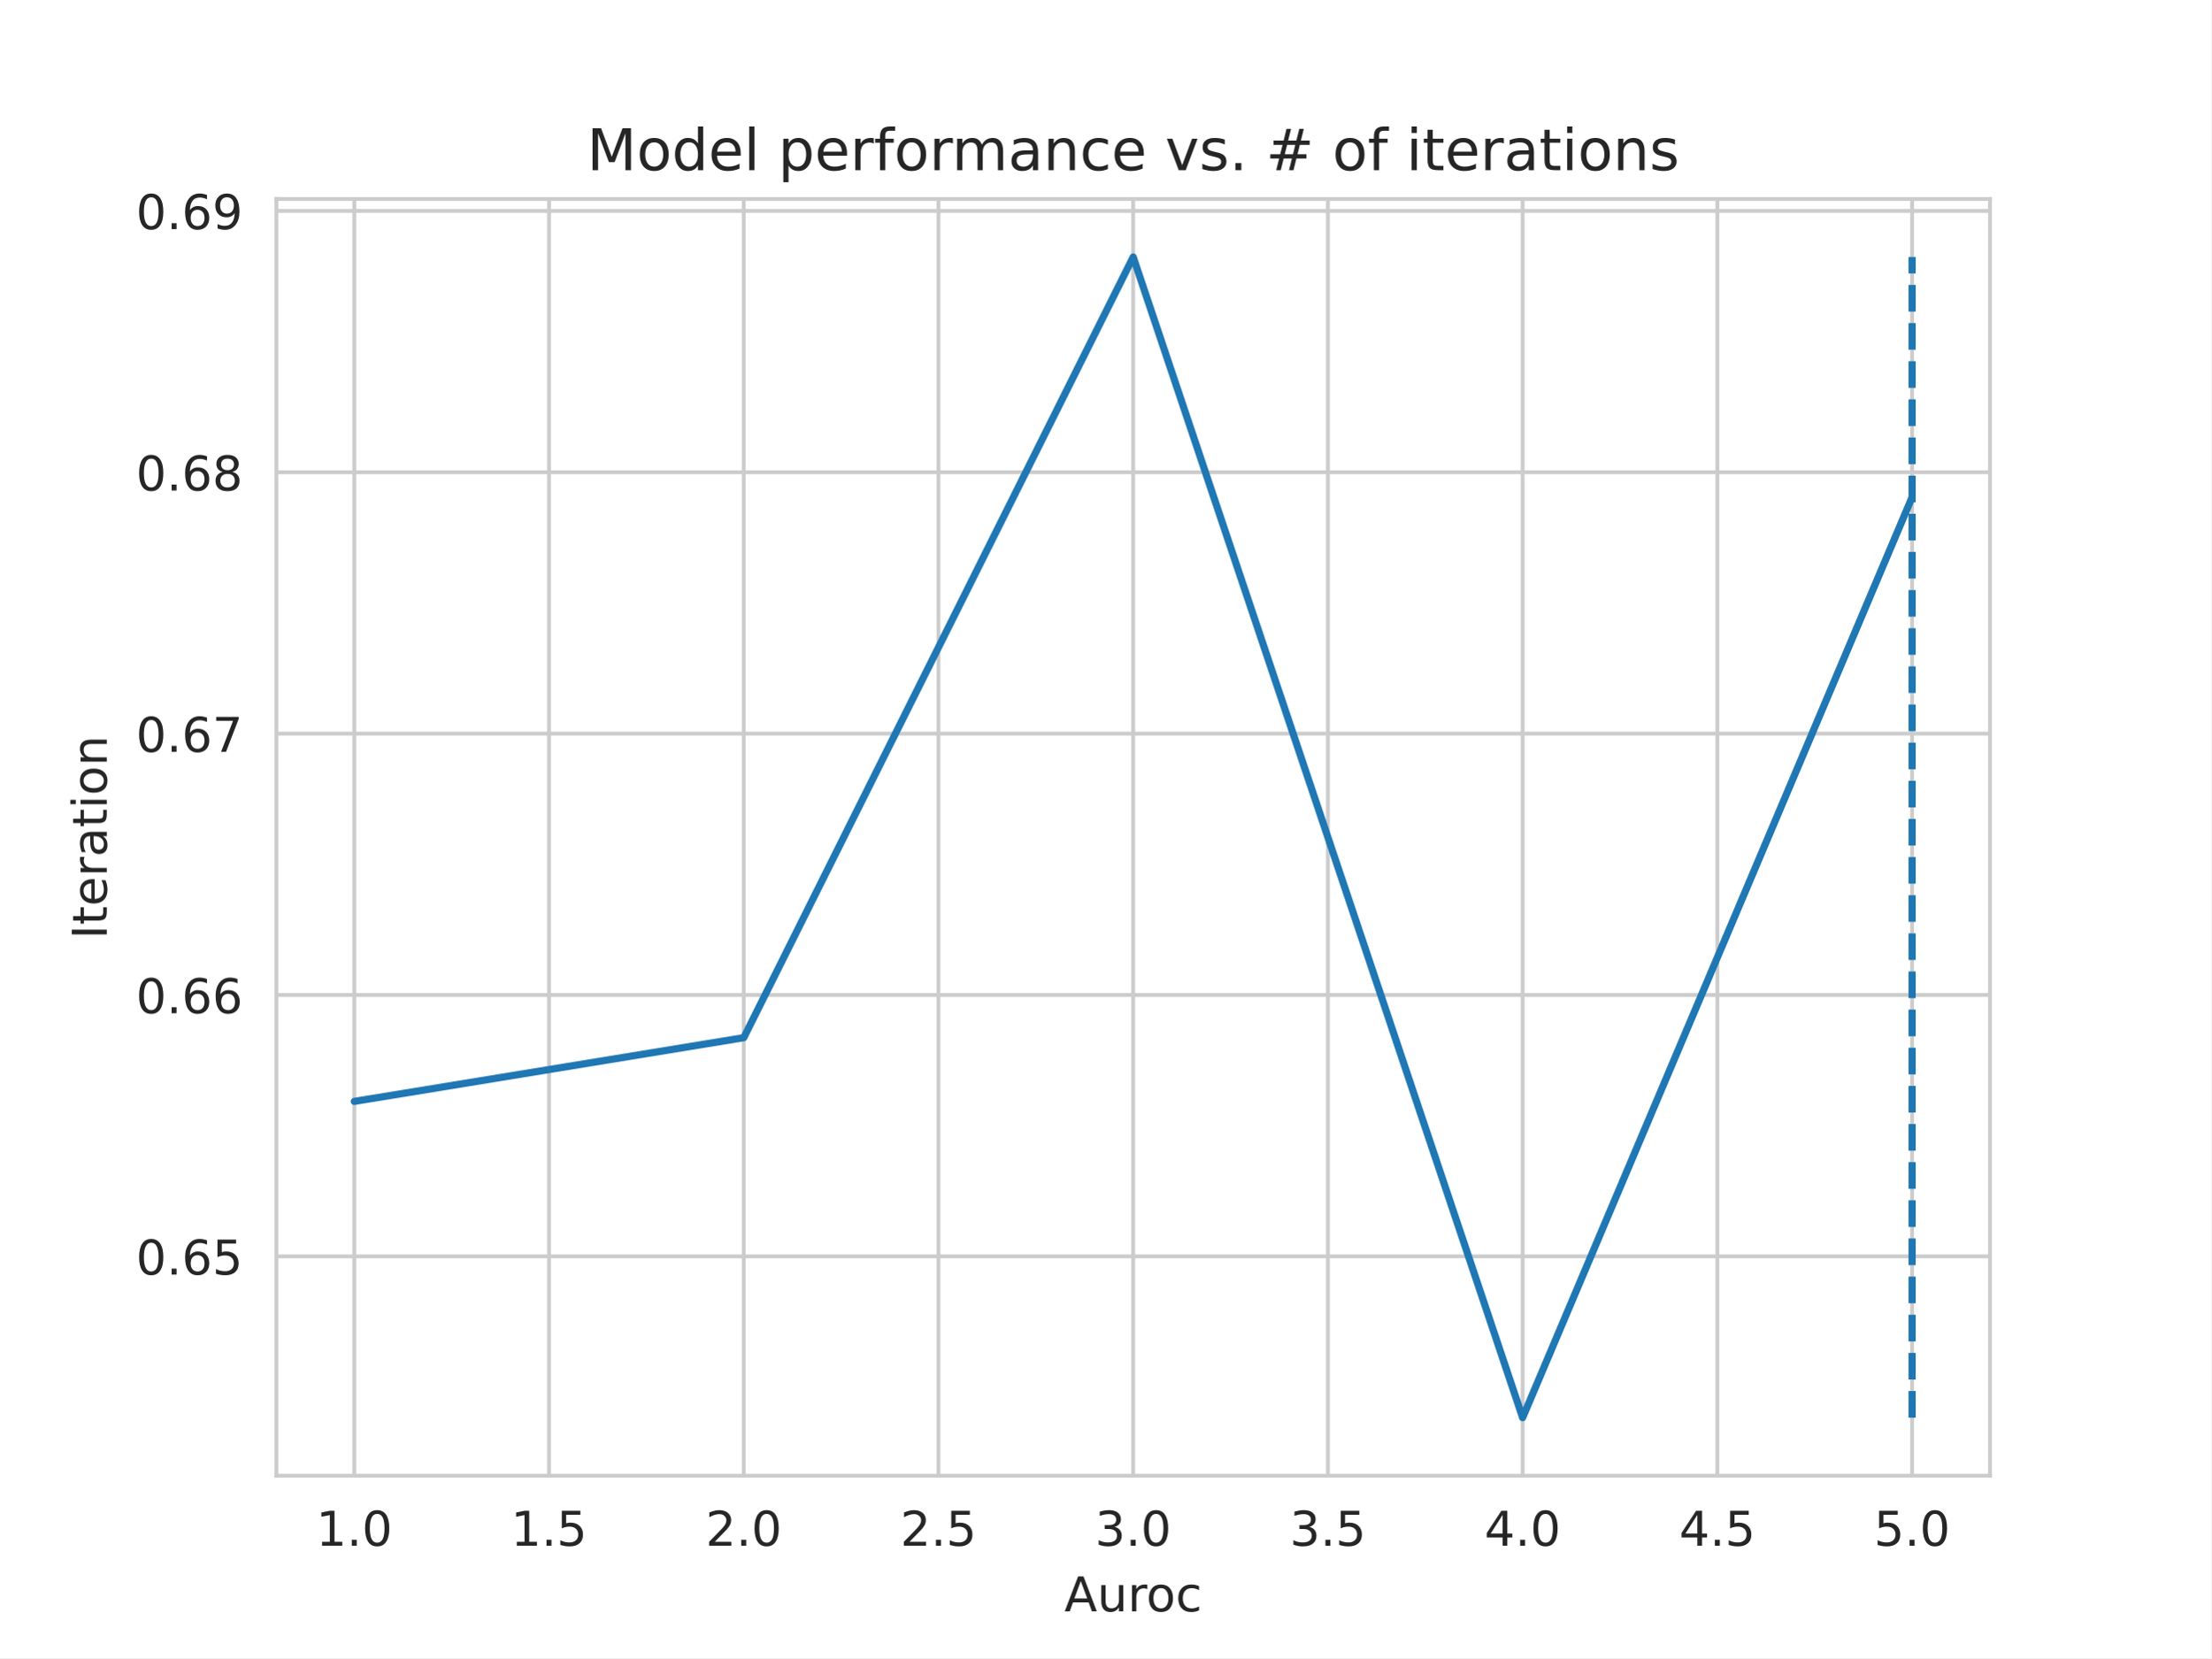
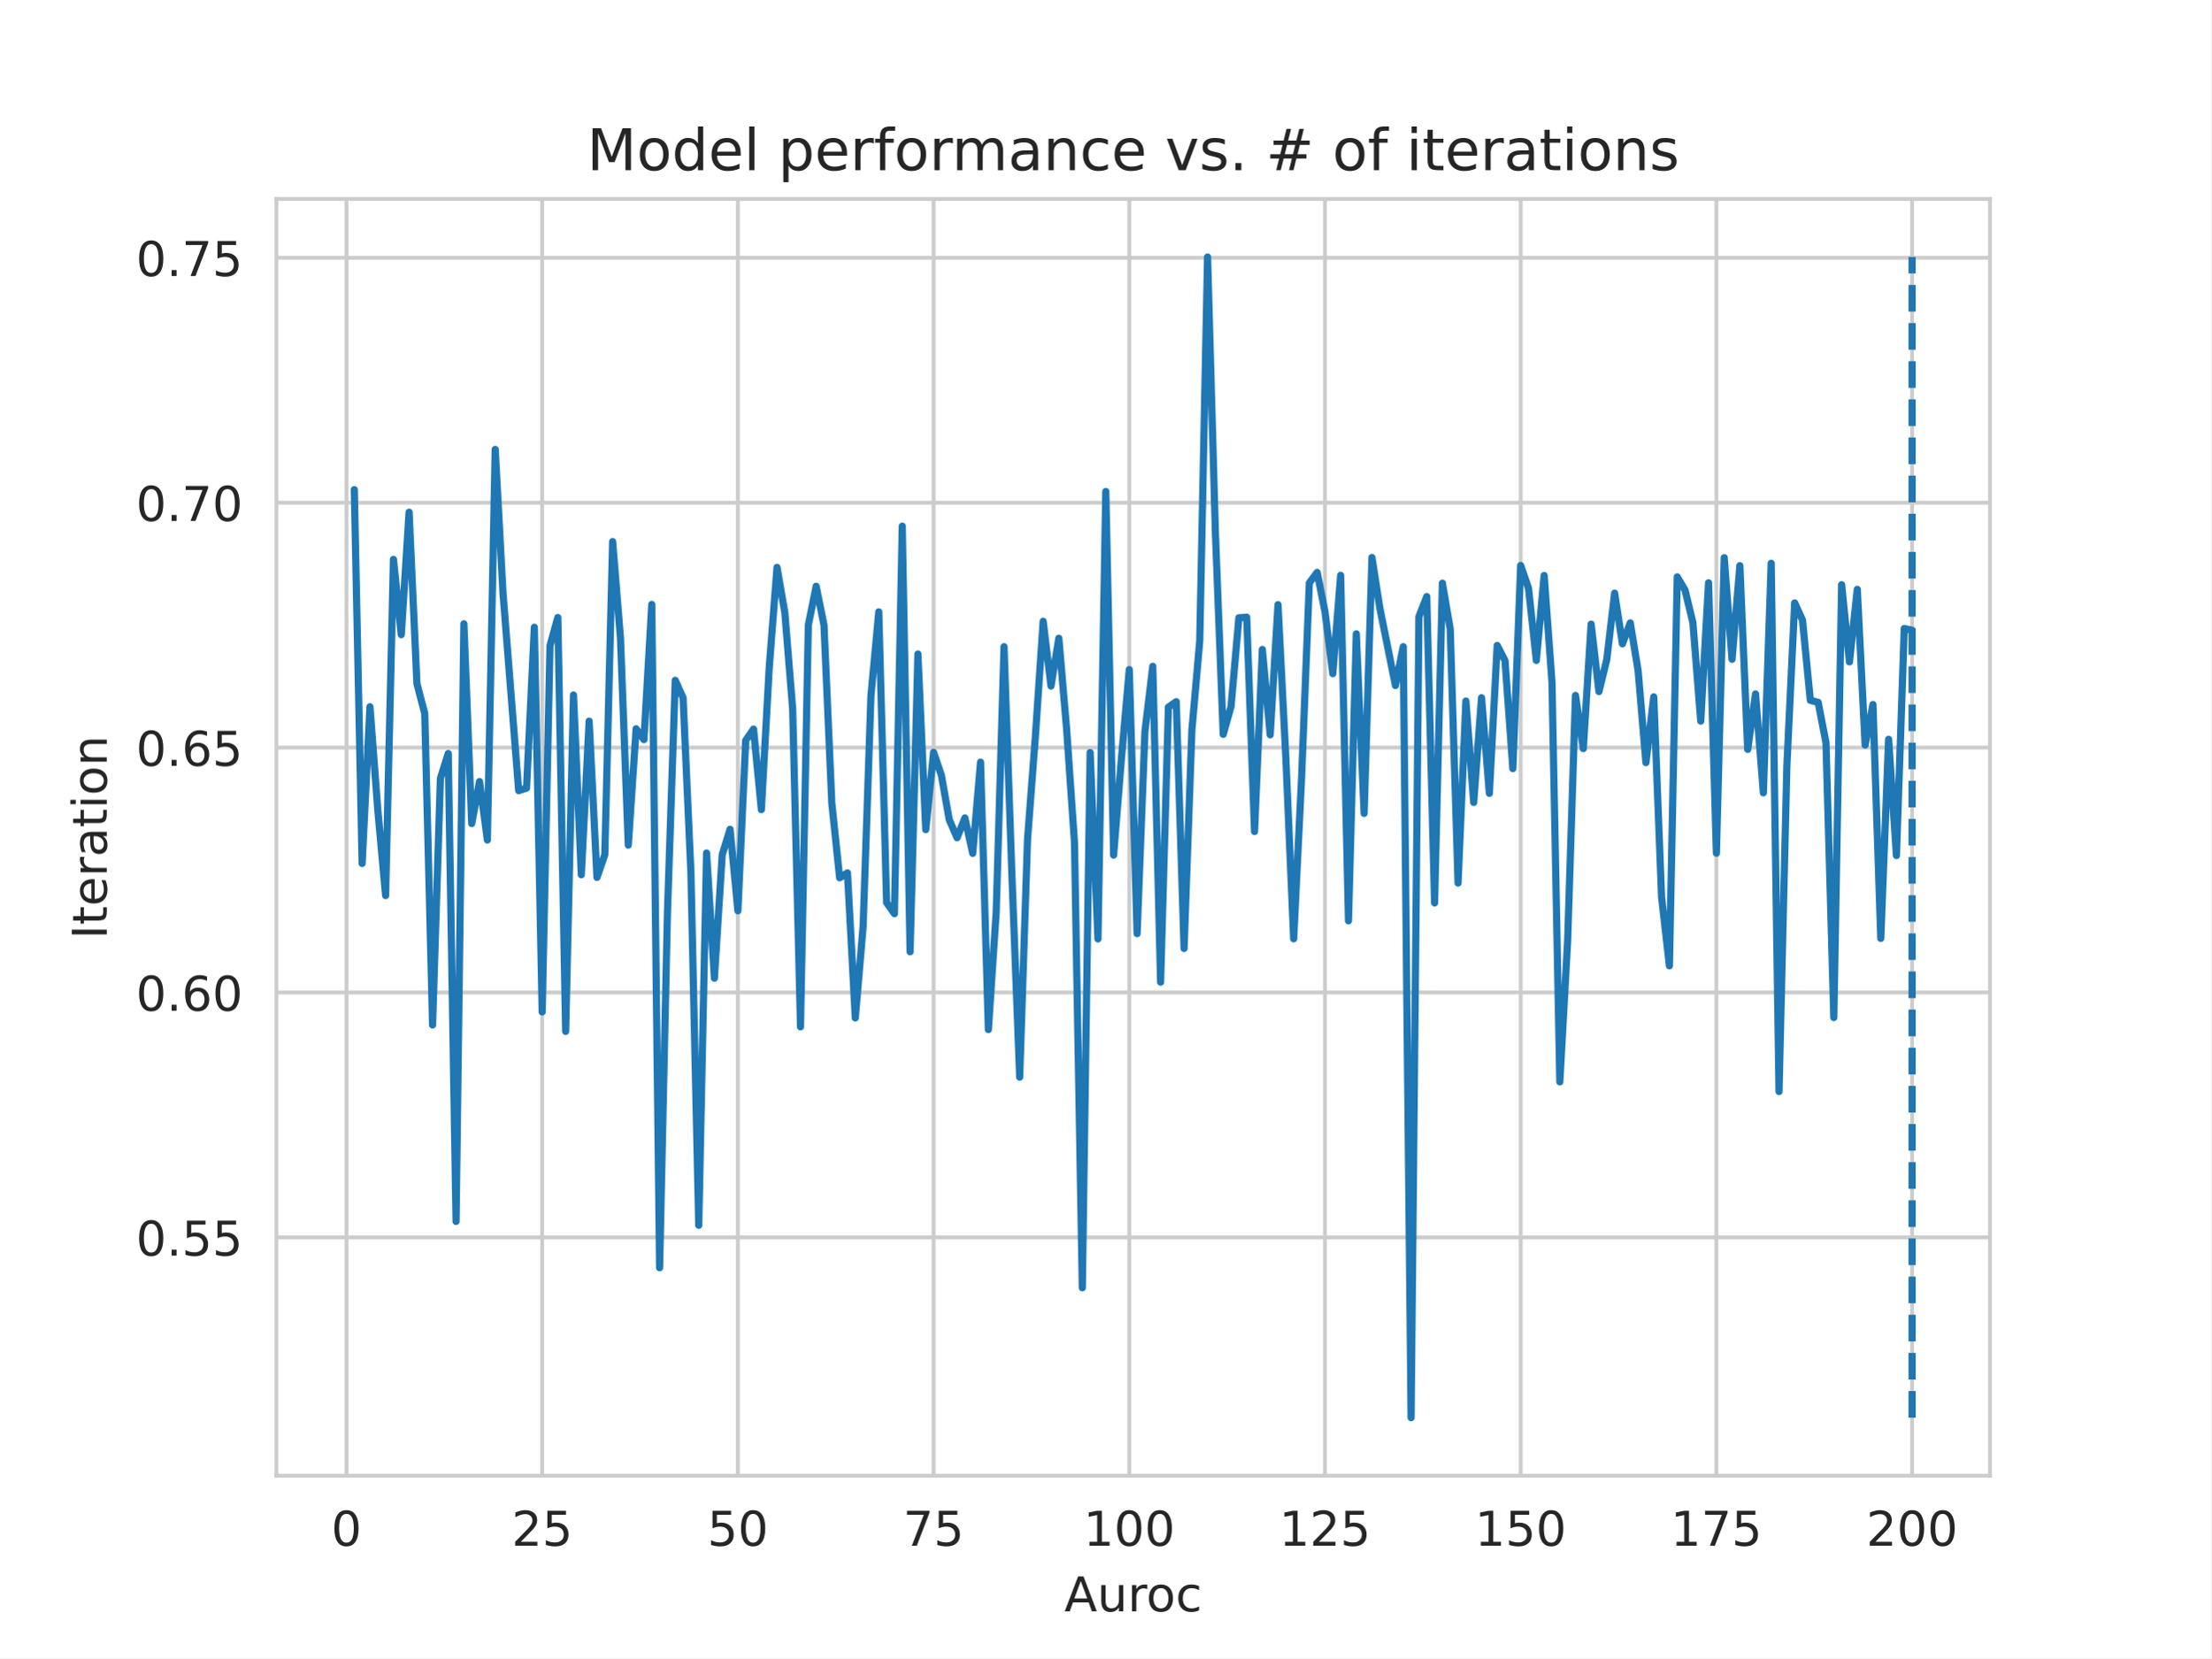
<svg xmlns="http://www.w3.org/2000/svg" xmlns:xlink="http://www.w3.org/1999/xlink" height="345.6pt" version="1.1" viewBox="0 0 460.8 345.6" width="460.8pt">
  <defs>
    <style type="text/css">*{stroke-linecap:butt;stroke-linejoin:round;}</style>
  </defs>
  <g id="figure_1">
    <g id="patch_1">
      <path d="M 0 345.6  L 460.8 345.6  L 460.8 0  L 0 0  z " style="fill:#ffffff;" />
    </g>
    <g id="axes_1">
      <g id="patch_2">
        <path d="M 57.6 307.584  L 414.72 307.584  L 414.72 41.472  L 57.6 41.472  z " style="fill:#ffffff;" />
      </g>
      <g id="matplotlib.axis_1">
        <g id="xtick_1">
          <g id="line2d_1">
-             <path clip-path="url(#pdf45505925)" d="M 73.833 307.584  L 73.833 41.472  " style="fill:none;stroke:#cccccc;stroke-linecap:round;stroke-width:0.8;" />
+             <path clip-path="url(#p22636b962d)" d="M 72.201 307.584  L 72.201 41.472  " style="fill:none;stroke:#cccccc;stroke-linecap:round;stroke-width:0.8;" />
          </g>
          <g id="text_1">
-             <g style="fill:#262626;" transform="translate(65.88116 322.1824)scale(0.1 -0.1)">
-               <defs>
-                 <path d="M 794 531  L 1825 531  L 1825 4091  L 703 3866  L 703 4441  L 1819 4666  L 2450 4666  L 2450 531  L 3481 531  L 3481 0  L 794 0  L 794 531  z " id="DejaVuSans-31" transform="scale(0.015625)" />
-                 <path d="M 684 794  L 1344 794  L 1344 0  L 684 0  L 684 794  z " id="DejaVuSans-2e" transform="scale(0.015625)" />
+             <g style="fill:#262626;" transform="translate(69.02005 322.1824)scale(0.1 -0.1)">
+               <defs>
                <path d="M 2034 4250  Q 1547 4250 1301 3770  Q 1056 3291 1056 2328  Q 1056 1369 1301 889  Q 1547 409 2034 409  Q 2525 409 2770 889  Q 3016 1369 3016 2328  Q 3016 3291 2770 3770  Q 2525 4250 2034 4250  z M 2034 4750  Q 2819 4750 3233 4129  Q 3647 3509 3647 2328  Q 3647 1150 3233 529  Q 2819 -91 2034 -91  Q 1250 -91 836 529  Q 422 1150 422 2328  Q 422 3509 836 4129  Q 1250 4750 2034 4750  z " id="DejaVuSans-30" transform="scale(0.015625)" />
              </defs>
-               <use xlink:href="#DejaVuSans-31" />
-               <use x="63.623" xlink:href="#DejaVuSans-2e" />
-               <use x="95.41" xlink:href="#DejaVuSans-30" />
+               <use xlink:href="#DejaVuSans-30" />
            </g>
          </g>
        </g>
        <g id="xtick_2">
          <g id="line2d_2">
-             <path clip-path="url(#pdf45505925)" d="M 114.415 307.584  L 114.415 41.472  " style="fill:none;stroke:#cccccc;stroke-linecap:round;stroke-width:0.8;" />
+             <path clip-path="url(#p22636b962d)" d="M 112.987 307.584  L 112.987 41.472  " style="fill:none;stroke:#cccccc;stroke-linecap:round;stroke-width:0.8;" />
          </g>
          <g id="text_2">
-             <g style="fill:#262626;" transform="translate(106.463 322.1824)scale(0.1 -0.1)">
-               <defs>
+             <g style="fill:#262626;" transform="translate(106.6245 322.1824)scale(0.1 -0.1)">
+               <defs>
+                 <path d="M 1228 531  L 3431 531  L 3431 0  L 469 0  L 469 531  Q 828 903 1448 1529  Q 2069 2156 2228 2338  Q 2531 2678 2651 2914  Q 2772 3150 2772 3378  Q 2772 3750 2511 3984  Q 2250 4219 1831 4219  Q 1534 4219 1204 4116  Q 875 4013 500 3803  L 500 4441  Q 881 4594 1212 4672  Q 1544 4750 1819 4750  Q 2544 4750 2975 4387  Q 3406 4025 3406 3419  Q 3406 3131 3298 2873  Q 3191 2616 2906 2266  Q 2828 2175 2409 1742  Q 1991 1309 1228 531  z " id="DejaVuSans-32" transform="scale(0.015625)" />
                <path d="M 691 4666  L 3169 4666  L 3169 4134  L 1269 4134  L 1269 2991  Q 1406 3038 1543 3061  Q 1681 3084 1819 3084  Q 2600 3084 3056 2656  Q 3513 2228 3513 1497  Q 3513 744 3044 326  Q 2575 -91 1722 -91  Q 1428 -91 1123 -41  Q 819 9 494 109  L 494 744  Q 775 591 1075 516  Q 1375 441 1709 441  Q 2250 441 2565 725  Q 2881 1009 2881 1497  Q 2881 1984 2565 2268  Q 2250 2553 1709 2553  Q 1456 2553 1204 2497  Q 953 2441 691 2322  L 691 4666  z " id="DejaVuSans-35" transform="scale(0.015625)" />
              </defs>
-               <use xlink:href="#DejaVuSans-31" />
-               <use x="63.623" xlink:href="#DejaVuSans-2e" />
-               <use x="95.41" xlink:href="#DejaVuSans-35" />
+               <use xlink:href="#DejaVuSans-32" />
+               <use x="63.623" xlink:href="#DejaVuSans-35" />
            </g>
          </g>
        </g>
        <g id="xtick_3">
          <g id="line2d_3">
-             <path clip-path="url(#pdf45505925)" d="M 154.996 307.584  L 154.996 41.472  " style="fill:none;stroke:#cccccc;stroke-linecap:round;stroke-width:0.8;" />
+             <path clip-path="url(#p22636b962d)" d="M 153.773 307.584  L 153.773 41.472  " style="fill:none;stroke:#cccccc;stroke-linecap:round;stroke-width:0.8;" />
          </g>
          <g id="text_3">
-             <g style="fill:#262626;" transform="translate(147.0448 322.1824)scale(0.1 -0.1)">
-               <defs>
-                 <path d="M 1228 531  L 3431 531  L 3431 0  L 469 0  L 469 531  Q 828 903 1448 1529  Q 2069 2156 2228 2338  Q 2531 2678 2651 2914  Q 2772 3150 2772 3378  Q 2772 3750 2511 3984  Q 2250 4219 1831 4219  Q 1534 4219 1204 4116  Q 875 4013 500 3803  L 500 4441  Q 881 4594 1212 4672  Q 1544 4750 1819 4750  Q 2544 4750 2975 4387  Q 3406 4025 3406 3419  Q 3406 3131 3298 2873  Q 3191 2616 2906 2266  Q 2828 2175 2409 1742  Q 1991 1309 1228 531  z " id="DejaVuSans-32" transform="scale(0.015625)" />
-               </defs>
-               <use xlink:href="#DejaVuSans-32" />
-               <use x="63.623" xlink:href="#DejaVuSans-2e" />
-               <use x="95.41" xlink:href="#DejaVuSans-30" />
+             <g style="fill:#262626;" transform="translate(147.4103 322.1824)scale(0.1 -0.1)">
+               <use xlink:href="#DejaVuSans-35" />
+               <use x="63.623" xlink:href="#DejaVuSans-30" />
            </g>
          </g>
        </g>
        <g id="xtick_4">
          <g id="line2d_4">
-             <path clip-path="url(#pdf45505925)" d="M 195.578 307.584  L 195.578 41.472  " style="fill:none;stroke:#cccccc;stroke-linecap:round;stroke-width:0.8;" />
+             <path clip-path="url(#p22636b962d)" d="M 194.559 307.584  L 194.559 41.472  " style="fill:none;stroke:#cccccc;stroke-linecap:round;stroke-width:0.8;" />
          </g>
          <g id="text_4">
-             <g style="fill:#262626;" transform="translate(187.6266 322.1824)scale(0.1 -0.1)">
-               <use xlink:href="#DejaVuSans-32" />
-               <use x="63.623" xlink:href="#DejaVuSans-2e" />
-               <use x="95.41" xlink:href="#DejaVuSans-35" />
+             <g style="fill:#262626;" transform="translate(188.196 322.1824)scale(0.1 -0.1)">
+               <defs>
+                 <path d="M 525 4666  L 3525 4666  L 3525 4397  L 1831 0  L 1172 0  L 2766 4134  L 525 4134  L 525 4666  z " id="DejaVuSans-37" transform="scale(0.015625)" />
+               </defs>
+               <use xlink:href="#DejaVuSans-37" />
+               <use x="63.623" xlink:href="#DejaVuSans-35" />
            </g>
          </g>
        </g>
        <g id="xtick_5">
          <g id="line2d_5">
-             <path clip-path="url(#pdf45505925)" d="M 236.16 307.584  L 236.16 41.472  " style="fill:none;stroke:#cccccc;stroke-linecap:round;stroke-width:0.8;" />
+             <path clip-path="url(#p22636b962d)" d="M 235.344 307.584  L 235.344 41.472  " style="fill:none;stroke:#cccccc;stroke-linecap:round;stroke-width:0.8;" />
          </g>
          <g id="text_5">
-             <g style="fill:#262626;" transform="translate(228.2084 322.1824)scale(0.1 -0.1)">
-               <defs>
-                 <path d="M 2597 2516  Q 3050 2419 3304 2112  Q 3559 1806 3559 1356  Q 3559 666 3084 287  Q 2609 -91 1734 -91  Q 1441 -91 1130 -33  Q 819 25 488 141  L 488 750  Q 750 597 1062 519  Q 1375 441 1716 441  Q 2309 441 2620 675  Q 2931 909 2931 1356  Q 2931 1769 2642 2001  Q 2353 2234 1838 2234  L 1294 2234  L 1294 2753  L 1863 2753  Q 2328 2753 2575 2939  Q 2822 3125 2822 3475  Q 2822 3834 2567 4026  Q 2313 4219 1838 4219  Q 1578 4219 1281 4162  Q 984 4106 628 3988  L 628 4550  Q 988 4650 1302 4700  Q 1616 4750 1894 4750  Q 2613 4750 3031 4423  Q 3450 4097 3450 3541  Q 3450 3153 3228 2886  Q 3006 2619 2597 2516  z " id="DejaVuSans-33" transform="scale(0.015625)" />
-               </defs>
-               <use xlink:href="#DejaVuSans-33" />
-               <use x="63.623" xlink:href="#DejaVuSans-2e" />
-               <use x="95.41" xlink:href="#DejaVuSans-30" />
+             <g style="fill:#262626;" transform="translate(225.8005 322.1824)scale(0.1 -0.1)">
+               <defs>
+                 <path d="M 794 531  L 1825 531  L 1825 4091  L 703 3866  L 703 4441  L 1819 4666  L 2450 4666  L 2450 531  L 3481 531  L 3481 0  L 794 0  L 794 531  z " id="DejaVuSans-31" transform="scale(0.015625)" />
+               </defs>
+               <use xlink:href="#DejaVuSans-31" />
+               <use x="63.623" xlink:href="#DejaVuSans-30" />
+               <use x="127.246" xlink:href="#DejaVuSans-30" />
            </g>
          </g>
        </g>
        <g id="xtick_6">
          <g id="line2d_6">
-             <path clip-path="url(#pdf45505925)" d="M 276.742 307.584  L 276.742 41.472  " style="fill:none;stroke:#cccccc;stroke-linecap:round;stroke-width:0.8;" />
+             <path clip-path="url(#p22636b962d)" d="M 276.13 307.584  L 276.13 41.472  " style="fill:none;stroke:#cccccc;stroke-linecap:round;stroke-width:0.8;" />
          </g>
          <g id="text_6">
-             <g style="fill:#262626;" transform="translate(268.7903 322.1824)scale(0.1 -0.1)">
-               <use xlink:href="#DejaVuSans-33" />
-               <use x="63.623" xlink:href="#DejaVuSans-2e" />
-               <use x="95.41" xlink:href="#DejaVuSans-35" />
+             <g style="fill:#262626;" transform="translate(266.5863 322.1824)scale(0.1 -0.1)">
+               <use xlink:href="#DejaVuSans-31" />
+               <use x="63.623" xlink:href="#DejaVuSans-32" />
+               <use x="127.246" xlink:href="#DejaVuSans-35" />
            </g>
          </g>
        </g>
        <g id="xtick_7">
          <g id="line2d_7">
-             <path clip-path="url(#pdf45505925)" d="M 317.324 307.584  L 317.324 41.472  " style="fill:none;stroke:#cccccc;stroke-linecap:round;stroke-width:0.8;" />
+             <path clip-path="url(#p22636b962d)" d="M 316.916 307.584  L 316.916 41.472  " style="fill:none;stroke:#cccccc;stroke-linecap:round;stroke-width:0.8;" />
          </g>
          <g id="text_7">
-             <g style="fill:#262626;" transform="translate(309.3721 322.1824)scale(0.1 -0.1)">
-               <defs>
-                 <path d="M 2419 4116  L 825 1625  L 2419 1625  L 2419 4116  z M 2253 4666  L 3047 4666  L 3047 1625  L 3713 1625  L 3713 1100  L 3047 1100  L 3047 0  L 2419 0  L 2419 1100  L 313 1100  L 313 1709  L 2253 4666  z " id="DejaVuSans-34" transform="scale(0.015625)" />
-               </defs>
-               <use xlink:href="#DejaVuSans-34" />
-               <use x="63.623" xlink:href="#DejaVuSans-2e" />
-               <use x="95.41" xlink:href="#DejaVuSans-30" />
+             <g style="fill:#262626;" transform="translate(307.372 322.1824)scale(0.1 -0.1)">
+               <use xlink:href="#DejaVuSans-31" />
+               <use x="63.623" xlink:href="#DejaVuSans-35" />
+               <use x="127.246" xlink:href="#DejaVuSans-30" />
            </g>
          </g>
        </g>
        <g id="xtick_8">
          <g id="line2d_8">
-             <path clip-path="url(#pdf45505925)" d="M 357.905 307.584  L 357.905 41.472  " style="fill:none;stroke:#cccccc;stroke-linecap:round;stroke-width:0.8;" />
+             <path clip-path="url(#p22636b962d)" d="M 357.702 307.584  L 357.702 41.472  " style="fill:none;stroke:#cccccc;stroke-linecap:round;stroke-width:0.8;" />
          </g>
          <g id="text_8">
-             <g style="fill:#262626;" transform="translate(349.9539 322.1824)scale(0.1 -0.1)">
-               <use xlink:href="#DejaVuSans-34" />
-               <use x="63.623" xlink:href="#DejaVuSans-2e" />
-               <use x="95.41" xlink:href="#DejaVuSans-35" />
+             <g style="fill:#262626;" transform="translate(348.1578 322.1824)scale(0.1 -0.1)">
+               <use xlink:href="#DejaVuSans-31" />
+               <use x="63.623" xlink:href="#DejaVuSans-37" />
+               <use x="127.246" xlink:href="#DejaVuSans-35" />
            </g>
          </g>
        </g>
        <g id="xtick_9">
          <g id="line2d_9">
-             <path clip-path="url(#pdf45505925)" d="M 398.487 307.584  L 398.487 41.472  " style="fill:none;stroke:#cccccc;stroke-linecap:round;stroke-width:0.8;" />
+             <path clip-path="url(#p22636b962d)" d="M 398.487 307.584  L 398.487 41.472  " style="fill:none;stroke:#cccccc;stroke-linecap:round;stroke-width:0.8;" />
          </g>
          <g id="text_9">
-             <g style="fill:#262626;" transform="translate(390.5357 322.1824)scale(0.1 -0.1)">
-               <use xlink:href="#DejaVuSans-35" />
-               <use x="63.623" xlink:href="#DejaVuSans-2e" />
-               <use x="95.41" xlink:href="#DejaVuSans-30" />
+             <g style="fill:#262626;" transform="translate(388.9435 322.1824)scale(0.1 -0.1)">
+               <use xlink:href="#DejaVuSans-32" />
+               <use x="63.623" xlink:href="#DejaVuSans-30" />
+               <use x="127.246" xlink:href="#DejaVuSans-30" />
            </g>
          </g>
        </g>
        <g id="text_10">
          <g style="fill:#262626;" transform="translate(221.8194 335.8606)scale(0.1 -0.1)">
            <defs>
              <path d="M 2188 4044  L 1331 1722  L 3047 1722  L 2188 4044  z M 1831 4666  L 2547 4666  L 4325 0  L 3669 0  L 3244 1197  L 1141 1197  L 716 0  L 50 0  L 1831 4666  z " id="DejaVuSans-41" transform="scale(0.015625)" />
              <path d="M 544 1381  L 544 3500  L 1119 3500  L 1119 1403  Q 1119 906 1312 657  Q 1506 409 1894 409  Q 2359 409 2629 706  Q 2900 1003 2900 1516  L 2900 3500  L 3475 3500  L 3475 0  L 2900 0  L 2900 538  Q 2691 219 2414 64  Q 2138 -91 1772 -91  Q 1169 -91 856 284  Q 544 659 544 1381  z M 1991 3584  L 1991 3584  z " id="DejaVuSans-75" transform="scale(0.015625)" />
              <path d="M 2631 2963  Q 2534 3019 2420 3045  Q 2306 3072 2169 3072  Q 1681 3072 1420 2755  Q 1159 2438 1159 1844  L 1159 0  L 581 0  L 581 3500  L 1159 3500  L 1159 2956  Q 1341 3275 1631 3429  Q 1922 3584 2338 3584  Q 2397 3584 2469 3576  Q 2541 3569 2628 3553  L 2631 2963  z " id="DejaVuSans-72" transform="scale(0.015625)" />
              <path d="M 1959 3097  Q 1497 3097 1228 2736  Q 959 2375 959 1747  Q 959 1119 1226 758  Q 1494 397 1959 397  Q 2419 397 2687 759  Q 2956 1122 2956 1747  Q 2956 2369 2687 2733  Q 2419 3097 1959 3097  z M 1959 3584  Q 2709 3584 3137 3096  Q 3566 2609 3566 1747  Q 3566 888 3137 398  Q 2709 -91 1959 -91  Q 1206 -91 779 398  Q 353 888 353 1747  Q 353 2609 779 3096  Q 1206 3584 1959 3584  z " id="DejaVuSans-6f" transform="scale(0.015625)" />
              <path d="M 3122 3366  L 3122 2828  Q 2878 2963 2633 3030  Q 2388 3097 2138 3097  Q 1578 3097 1268 2742  Q 959 2388 959 1747  Q 959 1106 1268 751  Q 1578 397 2138 397  Q 2388 397 2633 464  Q 2878 531 3122 666  L 3122 134  Q 2881 22 2623 -34  Q 2366 -91 2075 -91  Q 1284 -91 818 406  Q 353 903 353 1747  Q 353 2603 823 3093  Q 1294 3584 2113 3584  Q 2378 3584 2631 3529  Q 2884 3475 3122 3366  z " id="DejaVuSans-63" transform="scale(0.015625)" />
            </defs>
            <use xlink:href="#DejaVuSans-41" />
            <use x="68.408" xlink:href="#DejaVuSans-75" />
            <use x="131.787" xlink:href="#DejaVuSans-72" />
            <use x="170.65" xlink:href="#DejaVuSans-6f" />
            <use x="231.832" xlink:href="#DejaVuSans-63" />
          </g>
        </g>
      </g>
      <g id="matplotlib.axis_2">
        <g id="ytick_1">
          <g id="line2d_10">
-             <path clip-path="url(#pdf45505925)" d="M 57.6 261.862  L 414.72 261.862  " style="fill:none;stroke:#cccccc;stroke-linecap:round;stroke-width:0.8;" />
+             <path clip-path="url(#p22636b962d)" d="M 57.6 257.913  L 414.72 257.913  " style="fill:none;stroke:#cccccc;stroke-linecap:round;stroke-width:0.8;" />
          </g>
          <g id="text_11">
-             <g style="fill:#262626;" transform="translate(28.33438 265.6611)scale(0.1 -0.1)">
+             <g style="fill:#262626;" transform="translate(28.33438 261.7118)scale(0.1 -0.1)">
+               <defs>
+                 <path d="M 684 794  L 1344 794  L 1344 0  L 684 0  L 684 794  z " id="DejaVuSans-2e" transform="scale(0.015625)" />
+               </defs>
+               <use xlink:href="#DejaVuSans-30" />
+               <use x="63.623" xlink:href="#DejaVuSans-2e" />
+               <use x="95.41" xlink:href="#DejaVuSans-35" />
+               <use x="159.033" xlink:href="#DejaVuSans-35" />
+             </g>
+           </g>
+         </g>
+         <g id="ytick_2">
+           <g id="line2d_11">
+             <path clip-path="url(#p22636b962d)" d="M 57.6 206.867  L 414.72 206.867  " style="fill:none;stroke:#cccccc;stroke-linecap:round;stroke-width:0.8;" />
+           </g>
+           <g id="text_12">
+             <g style="fill:#262626;" transform="translate(28.33438 210.666)scale(0.1 -0.1)">
              <defs>
                <path d="M 2113 2584  Q 1688 2584 1439 2293  Q 1191 2003 1191 1497  Q 1191 994 1439 701  Q 1688 409 2113 409  Q 2538 409 2786 701  Q 3034 994 3034 1497  Q 3034 2003 2786 2293  Q 2538 2584 2113 2584  z M 3366 4563  L 3366 3988  Q 3128 4100 2886 4159  Q 2644 4219 2406 4219  Q 1781 4219 1451 3797  Q 1122 3375 1075 2522  Q 1259 2794 1537 2939  Q 1816 3084 2150 3084  Q 2853 3084 3261 2657  Q 3669 2231 3669 1497  Q 3669 778 3244 343  Q 2819 -91 2113 -91  Q 1303 -91 875 529  Q 447 1150 447 2328  Q 447 3434 972 4092  Q 1497 4750 2381 4750  Q 2619 4750 2861 4703  Q 3103 4656 3366 4563  z " id="DejaVuSans-36" transform="scale(0.015625)" />
              </defs>
+               <use xlink:href="#DejaVuSans-30" />
+               <use x="63.623" xlink:href="#DejaVuSans-2e" />
+               <use x="95.41" xlink:href="#DejaVuSans-36" />
+               <use x="159.033" xlink:href="#DejaVuSans-30" />
+             </g>
+           </g>
+         </g>
+         <g id="ytick_3">
+           <g id="line2d_12">
+             <path clip-path="url(#p22636b962d)" d="M 57.6 155.821  L 414.72 155.821  " style="fill:none;stroke:#cccccc;stroke-linecap:round;stroke-width:0.8;" />
+           </g>
+           <g id="text_13">
+             <g style="fill:#262626;" transform="translate(28.33438 159.6201)scale(0.1 -0.1)">
              <use xlink:href="#DejaVuSans-30" />
              <use x="63.623" xlink:href="#DejaVuSans-2e" />
              <use x="95.41" xlink:href="#DejaVuSans-36" />
              <use x="159.033" xlink:href="#DejaVuSans-35" />
            </g>
          </g>
        </g>
-         <g id="ytick_2">
-           <g id="line2d_11">
-             <path clip-path="url(#pdf45505925)" d="M 57.6 207.386  L 414.72 207.386  " style="fill:none;stroke:#cccccc;stroke-linecap:round;stroke-width:0.8;" />
-           </g>
-           <g id="text_12">
-             <g style="fill:#262626;" transform="translate(28.33438 211.185)scale(0.1 -0.1)">
-               <use xlink:href="#DejaVuSans-30" />
-               <use x="63.623" xlink:href="#DejaVuSans-2e" />
-               <use x="95.41" xlink:href="#DejaVuSans-36" />
-               <use x="159.033" xlink:href="#DejaVuSans-36" />
-             </g>
-           </g>
-         </g>
-         <g id="ytick_3">
-           <g id="line2d_12">
-             <path clip-path="url(#pdf45505925)" d="M 57.6 152.91  L 414.72 152.91  " style="fill:none;stroke:#cccccc;stroke-linecap:round;stroke-width:0.8;" />
-           </g>
-           <g id="text_13">
-             <g style="fill:#262626;" transform="translate(28.33438 156.7089)scale(0.1 -0.1)">
-               <defs>
-                 <path d="M 525 4666  L 3525 4666  L 3525 4397  L 1831 0  L 1172 0  L 2766 4134  L 525 4134  L 525 4666  z " id="DejaVuSans-37" transform="scale(0.015625)" />
-               </defs>
-               <use xlink:href="#DejaVuSans-30" />
-               <use x="63.623" xlink:href="#DejaVuSans-2e" />
-               <use x="95.41" xlink:href="#DejaVuSans-36" />
-               <use x="159.033" xlink:href="#DejaVuSans-37" />
-             </g>
-           </g>
-         </g>
        <g id="ytick_4">
          <g id="line2d_13">
-             <path clip-path="url(#pdf45505925)" d="M 57.6 98.434  L 414.72 98.434  " style="fill:none;stroke:#cccccc;stroke-linecap:round;stroke-width:0.8;" />
+             <path clip-path="url(#p22636b962d)" d="M 57.6 104.775  L 414.72 104.775  " style="fill:none;stroke:#cccccc;stroke-linecap:round;stroke-width:0.8;" />
          </g>
          <g id="text_14">
-             <g style="fill:#262626;" transform="translate(28.33438 102.2327)scale(0.1 -0.1)">
-               <defs>
-                 <path d="M 2034 2216  Q 1584 2216 1326 1975  Q 1069 1734 1069 1313  Q 1069 891 1326 650  Q 1584 409 2034 409  Q 2484 409 2743 651  Q 3003 894 3003 1313  Q 3003 1734 2745 1975  Q 2488 2216 2034 2216  z M 1403 2484  Q 997 2584 770 2862  Q 544 3141 544 3541  Q 544 4100 942 4425  Q 1341 4750 2034 4750  Q 2731 4750 3128 4425  Q 3525 4100 3525 3541  Q 3525 3141 3298 2862  Q 3072 2584 2669 2484  Q 3125 2378 3379 2068  Q 3634 1759 3634 1313  Q 3634 634 3220 271  Q 2806 -91 2034 -91  Q 1263 -91 848 271  Q 434 634 434 1313  Q 434 1759 690 2068  Q 947 2378 1403 2484  z M 1172 3481  Q 1172 3119 1398 2916  Q 1625 2713 2034 2713  Q 2441 2713 2670 2916  Q 2900 3119 2900 3481  Q 2900 3844 2670 4047  Q 2441 4250 2034 4250  Q 1625 4250 1398 4047  Q 1172 3844 1172 3481  z " id="DejaVuSans-38" transform="scale(0.015625)" />
-               </defs>
-               <use xlink:href="#DejaVuSans-30" />
-               <use x="63.623" xlink:href="#DejaVuSans-2e" />
-               <use x="95.41" xlink:href="#DejaVuSans-36" />
-               <use x="159.033" xlink:href="#DejaVuSans-38" />
+             <g style="fill:#262626;" transform="translate(28.33438 108.5743)scale(0.1 -0.1)">
+               <use xlink:href="#DejaVuSans-30" />
+               <use x="63.623" xlink:href="#DejaVuSans-2e" />
+               <use x="95.41" xlink:href="#DejaVuSans-37" />
+               <use x="159.033" xlink:href="#DejaVuSans-30" />
            </g>
          </g>
        </g>
        <g id="ytick_5">
          <g id="line2d_14">
-             <path clip-path="url(#pdf45505925)" d="M 57.6 43.957  L 414.72 43.957  " style="fill:none;stroke:#cccccc;stroke-linecap:round;stroke-width:0.8;" />
+             <path clip-path="url(#p22636b962d)" d="M 57.6 53.729  L 414.72 53.729  " style="fill:none;stroke:#cccccc;stroke-linecap:round;stroke-width:0.8;" />
          </g>
          <g id="text_15">
-             <g style="fill:#262626;" transform="translate(28.33438 47.75663)scale(0.1 -0.1)">
-               <defs>
-                 <path d="M 703 97  L 703 672  Q 941 559 1184 500  Q 1428 441 1663 441  Q 2288 441 2617 861  Q 2947 1281 2994 2138  Q 2813 1869 2534 1725  Q 2256 1581 1919 1581  Q 1219 1581 811 2004  Q 403 2428 403 3163  Q 403 3881 828 4315  Q 1253 4750 1959 4750  Q 2769 4750 3195 4129  Q 3622 3509 3622 2328  Q 3622 1225 3098 567  Q 2575 -91 1691 -91  Q 1453 -91 1209 -44  Q 966 3 703 97  z M 1959 2075  Q 2384 2075 2632 2365  Q 2881 2656 2881 3163  Q 2881 3666 2632 3958  Q 2384 4250 1959 4250  Q 1534 4250 1286 3958  Q 1038 3666 1038 3163  Q 1038 2656 1286 2365  Q 1534 2075 1959 2075  z " id="DejaVuSans-39" transform="scale(0.015625)" />
-               </defs>
-               <use xlink:href="#DejaVuSans-30" />
-               <use x="63.623" xlink:href="#DejaVuSans-2e" />
-               <use x="95.41" xlink:href="#DejaVuSans-36" />
-               <use x="159.033" xlink:href="#DejaVuSans-39" />
+             <g style="fill:#262626;" transform="translate(28.33438 57.52849)scale(0.1 -0.1)">
+               <use xlink:href="#DejaVuSans-30" />
+               <use x="63.623" xlink:href="#DejaVuSans-2e" />
+               <use x="95.41" xlink:href="#DejaVuSans-37" />
+               <use x="159.033" xlink:href="#DejaVuSans-35" />
            </g>
          </g>
        </g>
        <g id="text_16">
          <g style="fill:#262626;" transform="translate(22.25469 195.7366)rotate(-90)scale(0.1 -0.1)">
            <defs>
              <path d="M 628 4666  L 1259 4666  L 1259 0  L 628 0  L 628 4666  z " id="DejaVuSans-49" transform="scale(0.015625)" />
              <path d="M 1172 4494  L 1172 3500  L 2356 3500  L 2356 3053  L 1172 3053  L 1172 1153  Q 1172 725 1289 603  Q 1406 481 1766 481  L 2356 481  L 2356 0  L 1766 0  Q 1100 0 847 248  Q 594 497 594 1153  L 594 3053  L 172 3053  L 172 3500  L 594 3500  L 594 4494  L 1172 4494  z " id="DejaVuSans-74" transform="scale(0.015625)" />
              <path d="M 3597 1894  L 3597 1613  L 953 1613  Q 991 1019 1311 708  Q 1631 397 2203 397  Q 2534 397 2845 478  Q 3156 559 3463 722  L 3463 178  Q 3153 47 2828 -22  Q 2503 -91 2169 -91  Q 1331 -91 842 396  Q 353 884 353 1716  Q 353 2575 817 3079  Q 1281 3584 2069 3584  Q 2775 3584 3186 3129  Q 3597 2675 3597 1894  z M 3022 2063  Q 3016 2534 2758 2815  Q 2500 3097 2075 3097  Q 1594 3097 1305 2825  Q 1016 2553 972 2059  L 3022 2063  z " id="DejaVuSans-65" transform="scale(0.015625)" />
              <path d="M 2194 1759  Q 1497 1759 1228 1600  Q 959 1441 959 1056  Q 959 750 1161 570  Q 1363 391 1709 391  Q 2188 391 2477 730  Q 2766 1069 2766 1631  L 2766 1759  L 2194 1759  z M 3341 1997  L 3341 0  L 2766 0  L 2766 531  Q 2569 213 2275 61  Q 1981 -91 1556 -91  Q 1019 -91 701 211  Q 384 513 384 1019  Q 384 1609 779 1909  Q 1175 2209 1959 2209  L 2766 2209  L 2766 2266  Q 2766 2663 2505 2880  Q 2244 3097 1772 3097  Q 1472 3097 1187 3025  Q 903 2953 641 2809  L 641 3341  Q 956 3463 1253 3523  Q 1550 3584 1831 3584  Q 2591 3584 2966 3190  Q 3341 2797 3341 1997  z " id="DejaVuSans-61" transform="scale(0.015625)" />
              <path d="M 603 3500  L 1178 3500  L 1178 0  L 603 0  L 603 3500  z M 603 4863  L 1178 4863  L 1178 4134  L 603 4134  L 603 4863  z " id="DejaVuSans-69" transform="scale(0.015625)" />
              <path d="M 3513 2113  L 3513 0  L 2938 0  L 2938 2094  Q 2938 2591 2744 2837  Q 2550 3084 2163 3084  Q 1697 3084 1428 2787  Q 1159 2491 1159 1978  L 1159 0  L 581 0  L 581 3500  L 1159 3500  L 1159 2956  Q 1366 3272 1645 3428  Q 1925 3584 2291 3584  Q 2894 3584 3203 3211  Q 3513 2838 3513 2113  z " id="DejaVuSans-6e" transform="scale(0.015625)" />
            </defs>
            <use xlink:href="#DejaVuSans-49" />
            <use x="29.492" xlink:href="#DejaVuSans-74" />
            <use x="68.701" xlink:href="#DejaVuSans-65" />
            <use x="130.225" xlink:href="#DejaVuSans-72" />
            <use x="171.338" xlink:href="#DejaVuSans-61" />
            <use x="232.617" xlink:href="#DejaVuSans-74" />
            <use x="271.826" xlink:href="#DejaVuSans-69" />
            <use x="299.609" xlink:href="#DejaVuSans-6f" />
            <use x="360.791" xlink:href="#DejaVuSans-6e" />
          </g>
        </g>
      </g>
      <g id="LineCollection_1">
-         <path clip-path="url(#pdf45505925)" d="M 398.487 295.488  L 398.487 53.568  " style="fill:none;stroke:#1f77b4;stroke-dasharray:5.55,2.4;stroke-dashoffset:0;stroke-width:1.5;" />
+         <path clip-path="url(#p22636b962d)" d="M 398.487 295.488  L 398.487 53.568  " style="fill:none;stroke:#1f77b4;stroke-dasharray:5.55,2.4;stroke-dashoffset:0;stroke-width:1.5;" />
      </g>
      <g id="line2d_15">
-         <path clip-path="url(#pdf45505925)" d="M 73.833 229.566  L 154.996 216.29  L 236.16 53.568  L 317.324 295.488  L 398.487 103.636  " style="fill:none;stroke:#1f77b4;stroke-linecap:round;stroke-width:1.5;" />
+         <path clip-path="url(#p22636b962d)" d="M 73.833 102.057  L 75.464 179.975  L 77.096 147.305  L 78.727 168.803  L 80.358 186.666  L 81.99 116.588  L 83.621 132.286  L 85.253 106.759  L 86.884 142.491  L 88.516 148.732  L 90.147 213.639  L 91.778 162.221  L 93.41 157.058  L 95.041 254.587  L 96.673 130.014  L 98.304 171.652  L 99.936 162.902  L 101.567 175.082  L 103.198 93.671  L 104.83 123.73  L 108.093 164.797  L 109.724 164.269  L 111.356 130.738  L 112.987 210.913  L 114.618 134.558  L 116.25 128.703  L 117.881 214.978  L 119.513 144.864  L 121.144 182.326  L 122.776 150.301  L 124.407 182.886  L 126.038 178.146  L 127.67 112.877  L 129.301 132.951  L 130.933 176.158  L 132.564 151.899  L 134.196 154.159  L 135.827 125.977  L 137.458 264.237  L 139.09 190.309  L 140.721 141.801  L 142.353 145.457  L 143.984 181.857  L 145.616 255.385  L 147.247 177.796  L 148.879 203.887  L 150.51 178.134  L 152.141 172.851  L 153.773 189.833  L 155.404 154.323  L 157.036 151.959  L 158.667 168.749  L 160.299 139.238  L 161.93 118.26  L 163.561 127.723  L 165.193 147.821  L 166.824 214.022  L 168.456 130.275  L 170.087 122.198  L 171.719 130.292  L 173.35 167.402  L 174.981 182.967  L 176.613 181.932  L 178.244 212.171  L 179.876 193.07  L 181.507 144.99  L 183.139 127.529  L 184.77 188.14  L 186.401 190.438  L 188.033 109.662  L 189.664 198.381  L 191.296 136.311  L 192.927 172.927  L 194.559 156.808  L 196.19 161.617  L 197.821 170.843  L 199.453 174.613  L 201.084 170.48  L 202.716 177.868  L 204.347 158.857  L 205.979 214.596  L 207.61 190.1  L 209.241 134.787  L 210.873 182.112  L 212.504 224.511  L 214.136 174.966  L 215.767 153.588  L 217.399 129.483  L 219.03 142.987  L 220.661 133.03  L 222.293 152.065  L 223.924 175.595  L 225.556 268.411  L 227.187 156.85  L 228.819 195.705  L 230.45 102.435  L 232.081 178.23  L 233.713 158.048  L 235.344 139.559  L 236.976 194.601  L 238.607 152.458  L 240.239 138.881  L 241.87 204.709  L 243.501 147.385  L 245.133 146.246  L 246.764 197.689  L 248.396 152.118  L 250.027 133.615  L 251.659 53.568  L 253.29 110.998  L 254.921 153.066  L 256.553 147.237  L 258.184 128.754  L 259.816 128.644  L 261.447 173.314  L 263.079 135.367  L 264.71 153.158  L 266.341 126.023  L 267.973 157.979  L 269.604 195.68  L 271.236 162.527  L 272.867 121.504  L 274.499 119.305  L 276.13 127.497  L 277.761 140.412  L 279.393 119.906  L 281.024 191.924  L 282.656 132.107  L 284.287 169.53  L 285.919 116.195  L 287.55 126.676  L 290.813 142.89  L 292.444 134.783  L 294.076 295.488  L 295.707 128.532  L 297.339 124.335  L 298.97 188.2  L 300.601 121.548  L 302.233 131.117  L 303.864 184.058  L 305.496 146.12  L 307.127 167.258  L 308.759 145.429  L 310.39 165.356  L 312.021 134.531  L 313.653 137.692  L 315.284 160.208  L 316.916 117.858  L 318.547 122.597  L 320.179 137.647  L 321.81 119.946  L 323.441 142.186  L 325.073 225.497  L 326.704 196.096  L 328.336 144.941  L 329.967 156.03  L 331.599 130.088  L 333.23 144.141  L 334.862 137.456  L 336.493 123.63  L 338.124 134.191  L 339.756 129.824  L 341.387 139.774  L 343.019 158.955  L 344.65 145.246  L 346.282 187.019  L 347.913 201.304  L 349.544 120.232  L 351.176 123.016  L 352.807 129.785  L 354.439 150.296  L 356.07 121.468  L 357.702 177.831  L 359.333 116.238  L 360.964 137.417  L 362.596 117.902  L 364.227 156.197  L 365.859 144.633  L 367.49 165.256  L 369.122 117.405  L 370.753 227.511  L 372.384 159.829  L 374.016 125.66  L 375.647 129.252  L 377.279 145.968  L 378.91 146.386  L 380.542 154.816  L 382.173 212.09  L 383.804 121.869  L 385.436 137.951  L 387.067 122.835  L 388.699 155.292  L 390.33 146.839  L 391.962 195.588  L 393.593 154.095  L 395.224 178.325  L 396.856 130.992  L 398.487 131.359  L 398.487 131.359  " style="fill:none;stroke:#1f77b4;stroke-linecap:round;stroke-width:1.5;" />
      </g>
      <g id="patch_3">
        <path d="M 57.6 307.584  L 57.6 41.472  " style="fill:none;stroke:#cccccc;stroke-linecap:square;stroke-linejoin:miter;stroke-width:0.8;" />
      </g>
      <g id="patch_4">
        <path d="M 414.72 307.584  L 414.72 41.472  " style="fill:none;stroke:#cccccc;stroke-linecap:square;stroke-linejoin:miter;stroke-width:0.8;" />
      </g>
      <g id="patch_5">
        <path d="M 57.6 307.584  L 414.72 307.584  " style="fill:none;stroke:#cccccc;stroke-linecap:square;stroke-linejoin:miter;stroke-width:0.8;" />
      </g>
      <g id="patch_6">
        <path d="M 57.6 41.472  L 414.72 41.472  " style="fill:none;stroke:#cccccc;stroke-linecap:square;stroke-linejoin:miter;stroke-width:0.8;" />
      </g>
      <g id="text_17">
        <g style="fill:#262626;" transform="translate(122.3147 35.472)scale(0.12 -0.12)">
          <defs>
            <path d="M 628 4666  L 1569 4666  L 2759 1491  L 3956 4666  L 4897 4666  L 4897 0  L 4281 0  L 4281 4097  L 3078 897  L 2444 897  L 1241 4097  L 1241 0  L 628 0  L 628 4666  z " id="DejaVuSans-4d" transform="scale(0.015625)" />
            <path d="M 2906 2969  L 2906 4863  L 3481 4863  L 3481 0  L 2906 0  L 2906 525  Q 2725 213 2448 61  Q 2172 -91 1784 -91  Q 1150 -91 751 415  Q 353 922 353 1747  Q 353 2572 751 3078  Q 1150 3584 1784 3584  Q 2172 3584 2448 3432  Q 2725 3281 2906 2969  z M 947 1747  Q 947 1113 1208 752  Q 1469 391 1925 391  Q 2381 391 2643 752  Q 2906 1113 2906 1747  Q 2906 2381 2643 2742  Q 2381 3103 1925 3103  Q 1469 3103 1208 2742  Q 947 2381 947 1747  z " id="DejaVuSans-64" transform="scale(0.015625)" />
            <path d="M 603 4863  L 1178 4863  L 1178 0  L 603 0  L 603 4863  z " id="DejaVuSans-6c" transform="scale(0.015625)" />
            <path id="DejaVuSans-20" transform="scale(0.015625)" />
            <path d="M 1159 525  L 1159 -1331  L 581 -1331  L 581 3500  L 1159 3500  L 1159 2969  Q 1341 3281 1617 3432  Q 1894 3584 2278 3584  Q 2916 3584 3314 3078  Q 3713 2572 3713 1747  Q 3713 922 3314 415  Q 2916 -91 2278 -91  Q 1894 -91 1617 61  Q 1341 213 1159 525  z M 3116 1747  Q 3116 2381 2855 2742  Q 2594 3103 2138 3103  Q 1681 3103 1420 2742  Q 1159 2381 1159 1747  Q 1159 1113 1420 752  Q 1681 391 2138 391  Q 2594 391 2855 752  Q 3116 1113 3116 1747  z " id="DejaVuSans-70" transform="scale(0.015625)" />
            <path d="M 2375 4863  L 2375 4384  L 1825 4384  Q 1516 4384 1395 4259  Q 1275 4134 1275 3809  L 1275 3500  L 2222 3500  L 2222 3053  L 1275 3053  L 1275 0  L 697 0  L 697 3053  L 147 3053  L 147 3500  L 697 3500  L 697 3744  Q 697 4328 969 4595  Q 1241 4863 1831 4863  L 2375 4863  z " id="DejaVuSans-66" transform="scale(0.015625)" />
            <path d="M 3328 2828  Q 3544 3216 3844 3400  Q 4144 3584 4550 3584  Q 5097 3584 5394 3201  Q 5691 2819 5691 2113  L 5691 0  L 5113 0  L 5113 2094  Q 5113 2597 4934 2840  Q 4756 3084 4391 3084  Q 3944 3084 3684 2787  Q 3425 2491 3425 1978  L 3425 0  L 2847 0  L 2847 2094  Q 2847 2600 2669 2842  Q 2491 3084 2119 3084  Q 1678 3084 1418 2786  Q 1159 2488 1159 1978  L 1159 0  L 581 0  L 581 3500  L 1159 3500  L 1159 2956  Q 1356 3278 1631 3431  Q 1906 3584 2284 3584  Q 2666 3584 2933 3390  Q 3200 3197 3328 2828  z " id="DejaVuSans-6d" transform="scale(0.015625)" />
            <path d="M 191 3500  L 800 3500  L 1894 563  L 2988 3500  L 3597 3500  L 2284 0  L 1503 0  L 191 3500  z " id="DejaVuSans-76" transform="scale(0.015625)" />
            <path d="M 2834 3397  L 2834 2853  Q 2591 2978 2328 3040  Q 2066 3103 1784 3103  Q 1356 3103 1142 2972  Q 928 2841 928 2578  Q 928 2378 1081 2264  Q 1234 2150 1697 2047  L 1894 2003  Q 2506 1872 2764 1633  Q 3022 1394 3022 966  Q 3022 478 2636 193  Q 2250 -91 1575 -91  Q 1294 -91 989 -36  Q 684 19 347 128  L 347 722  Q 666 556 975 473  Q 1284 391 1588 391  Q 1994 391 2212 530  Q 2431 669 2431 922  Q 2431 1156 2273 1281  Q 2116 1406 1581 1522  L 1381 1569  Q 847 1681 609 1914  Q 372 2147 372 2553  Q 372 3047 722 3315  Q 1072 3584 1716 3584  Q 2034 3584 2315 3537  Q 2597 3491 2834 3397  z " id="DejaVuSans-73" transform="scale(0.015625)" />
            <path d="M 3272 2816  L 2363 2816  L 2100 1772  L 3016 1772  L 3272 2816  z M 2803 4594  L 2478 3297  L 3391 3297  L 3719 4594  L 4219 4594  L 3897 3297  L 4872 3297  L 4872 2816  L 3775 2816  L 3519 1772  L 4513 1772  L 4513 1294  L 3397 1294  L 3072 0  L 2572 0  L 2894 1294  L 1978 1294  L 1656 0  L 1153 0  L 1478 1294  L 494 1294  L 494 1772  L 1594 1772  L 1856 2816  L 850 2816  L 850 3297  L 1978 3297  L 2297 4594  L 2803 4594  z " id="DejaVuSans-23" transform="scale(0.015625)" />
          </defs>
          <use xlink:href="#DejaVuSans-4d" />
          <use x="86.279" xlink:href="#DejaVuSans-6f" />
          <use x="147.461" xlink:href="#DejaVuSans-64" />
          <use x="210.938" xlink:href="#DejaVuSans-65" />
          <use x="272.461" xlink:href="#DejaVuSans-6c" />
          <use x="300.244" xlink:href="#DejaVuSans-20" />
          <use x="332.031" xlink:href="#DejaVuSans-70" />
          <use x="395.508" xlink:href="#DejaVuSans-65" />
          <use x="457.031" xlink:href="#DejaVuSans-72" />
          <use x="498.145" xlink:href="#DejaVuSans-66" />
          <use x="533.35" xlink:href="#DejaVuSans-6f" />
          <use x="594.531" xlink:href="#DejaVuSans-72" />
          <use x="633.895" xlink:href="#DejaVuSans-6d" />
          <use x="731.307" xlink:href="#DejaVuSans-61" />
          <use x="792.586" xlink:href="#DejaVuSans-6e" />
          <use x="855.965" xlink:href="#DejaVuSans-63" />
          <use x="910.945" xlink:href="#DejaVuSans-65" />
          <use x="972.469" xlink:href="#DejaVuSans-20" />
          <use x="1004.256" xlink:href="#DejaVuSans-76" />
          <use x="1063.436" xlink:href="#DejaVuSans-73" />
          <use x="1115.535" xlink:href="#DejaVuSans-2e" />
          <use x="1147.322" xlink:href="#DejaVuSans-20" />
          <use x="1179.109" xlink:href="#DejaVuSans-23" />
          <use x="1262.898" xlink:href="#DejaVuSans-20" />
          <use x="1294.686" xlink:href="#DejaVuSans-6f" />
          <use x="1355.867" xlink:href="#DejaVuSans-66" />
          <use x="1391.072" xlink:href="#DejaVuSans-20" />
          <use x="1422.859" xlink:href="#DejaVuSans-69" />
          <use x="1450.643" xlink:href="#DejaVuSans-74" />
          <use x="1489.852" xlink:href="#DejaVuSans-65" />
          <use x="1551.375" xlink:href="#DejaVuSans-72" />
          <use x="1592.488" xlink:href="#DejaVuSans-61" />
          <use x="1653.768" xlink:href="#DejaVuSans-74" />
          <use x="1692.977" xlink:href="#DejaVuSans-69" />
          <use x="1720.76" xlink:href="#DejaVuSans-6f" />
          <use x="1781.941" xlink:href="#DejaVuSans-6e" />
          <use x="1845.32" xlink:href="#DejaVuSans-73" />
        </g>
      </g>
    </g>
  </g>
  <defs>
-     <clipPath id="pdf45505925">
+     <clipPath id="p22636b962d">
      <rect height="266.112" width="357.12" x="57.6" y="41.472" />
    </clipPath>
  </defs>
</svg>
